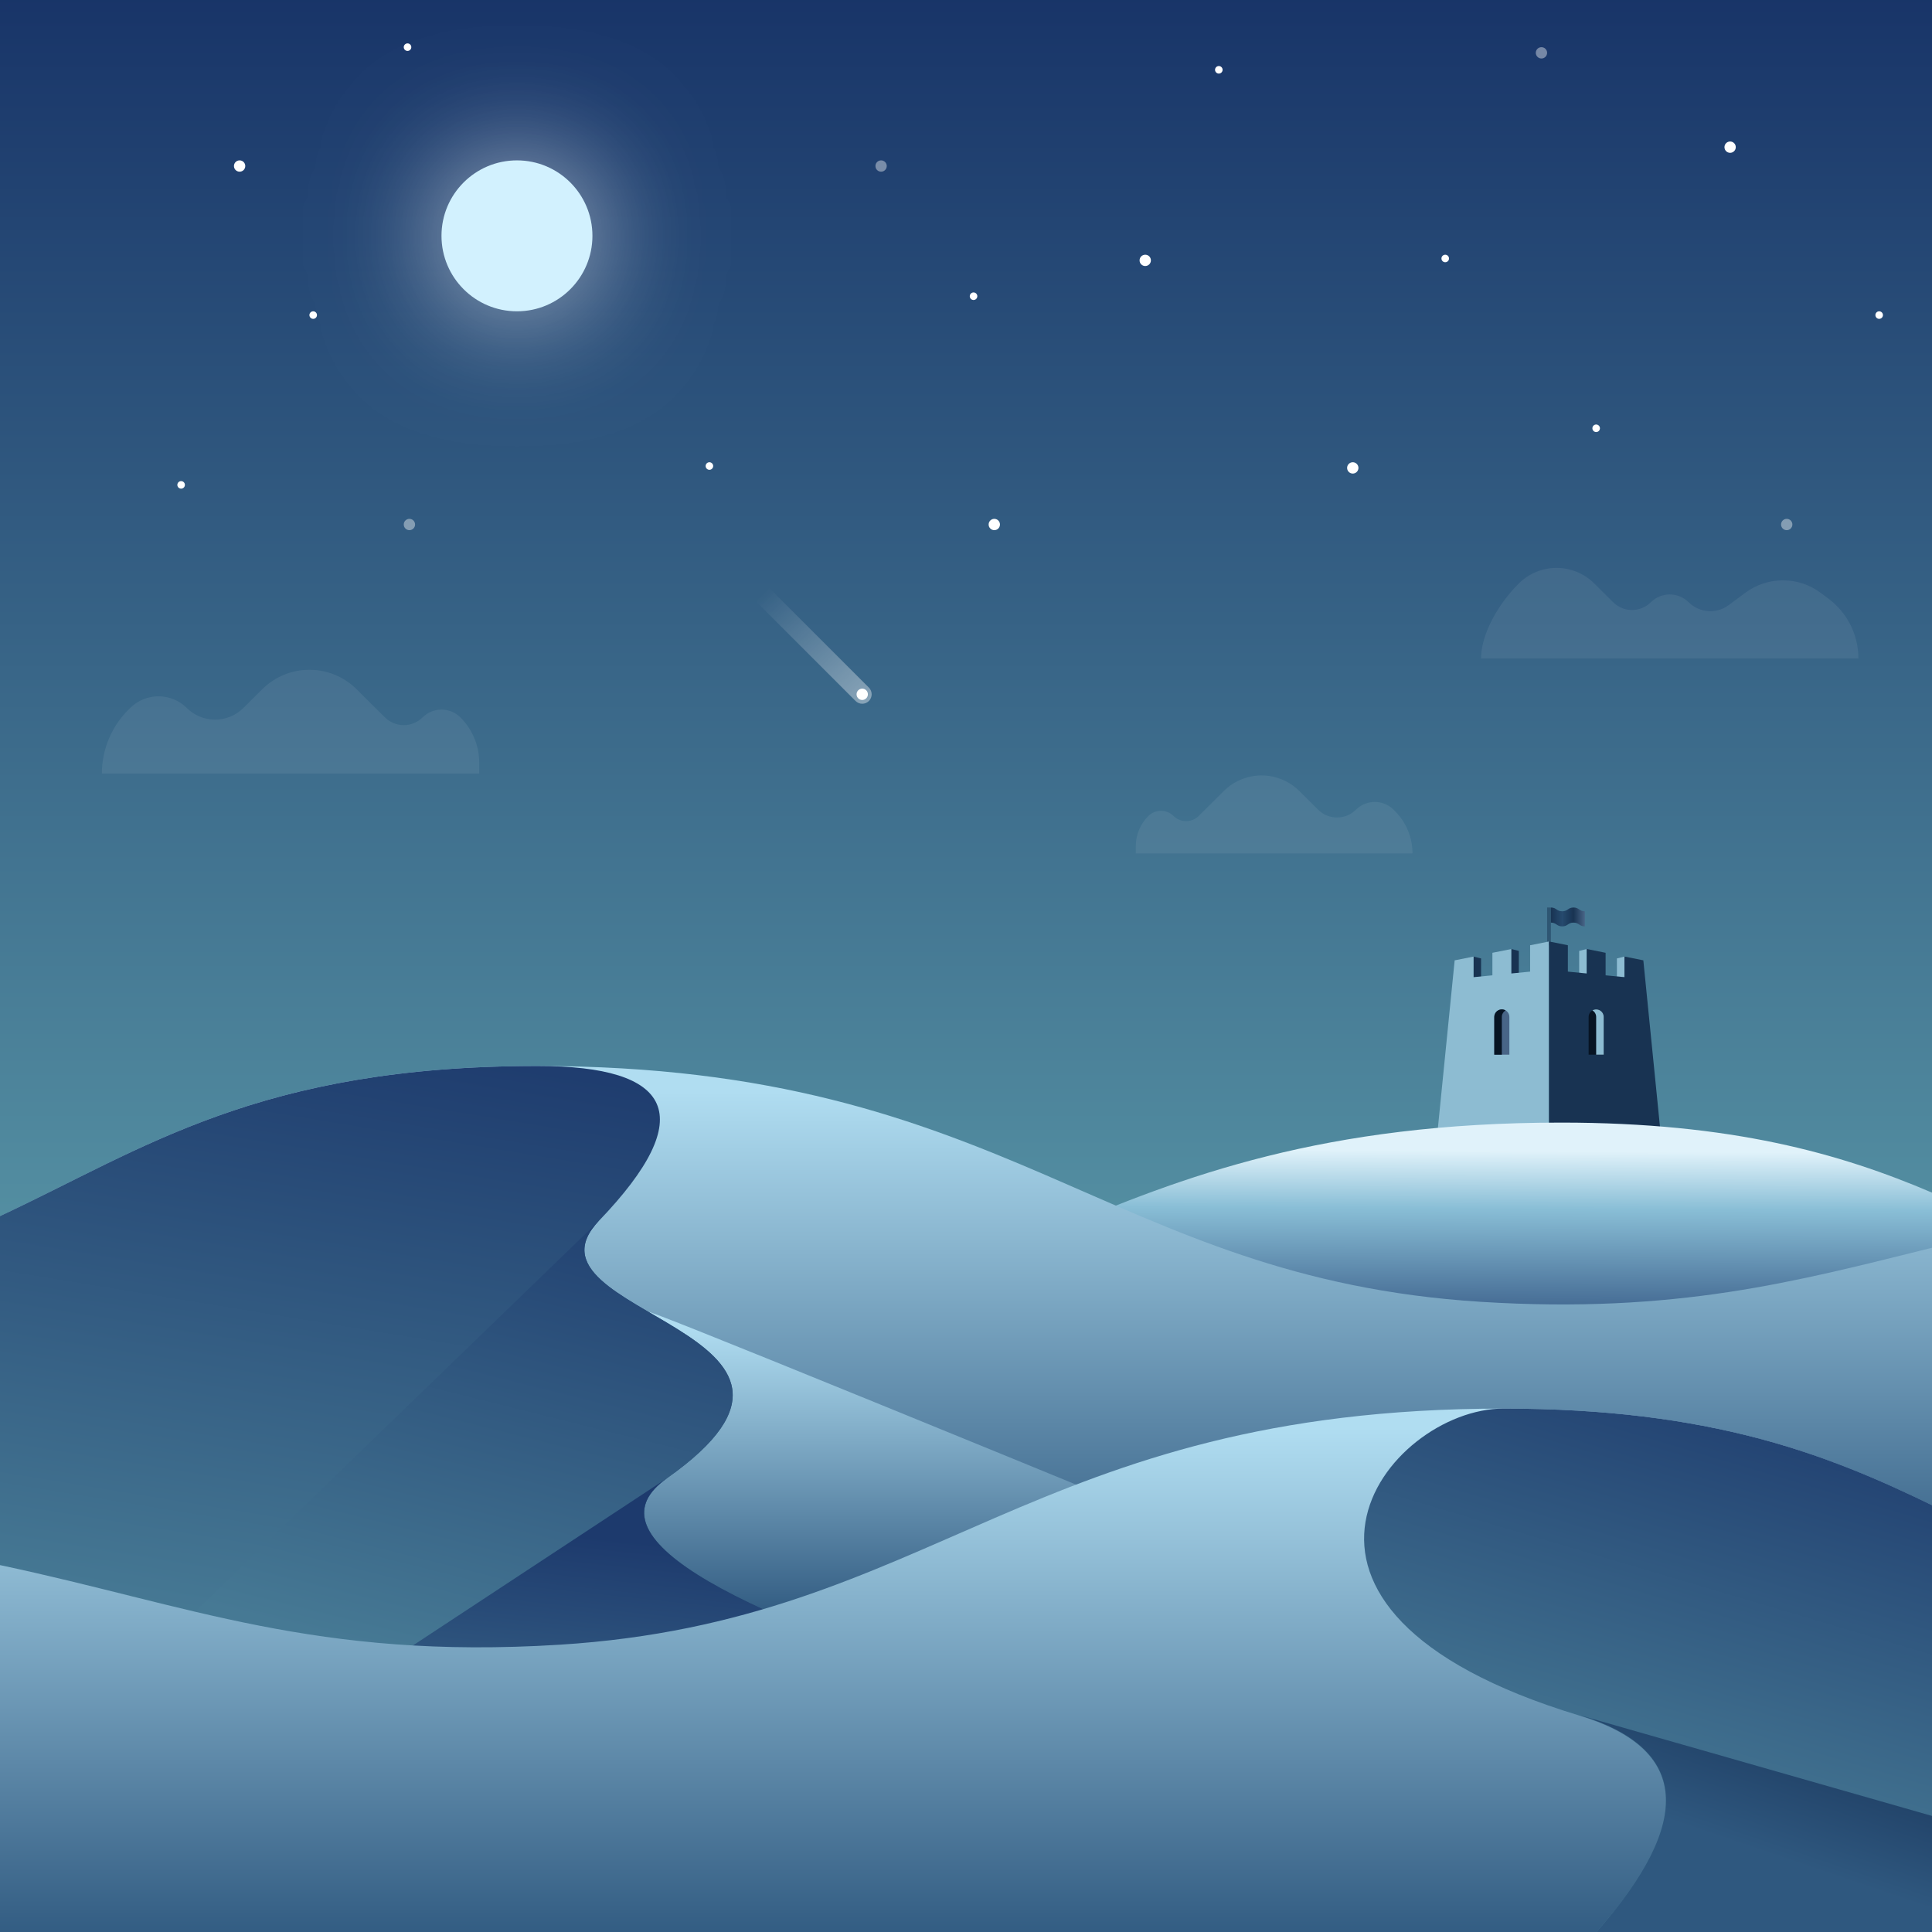
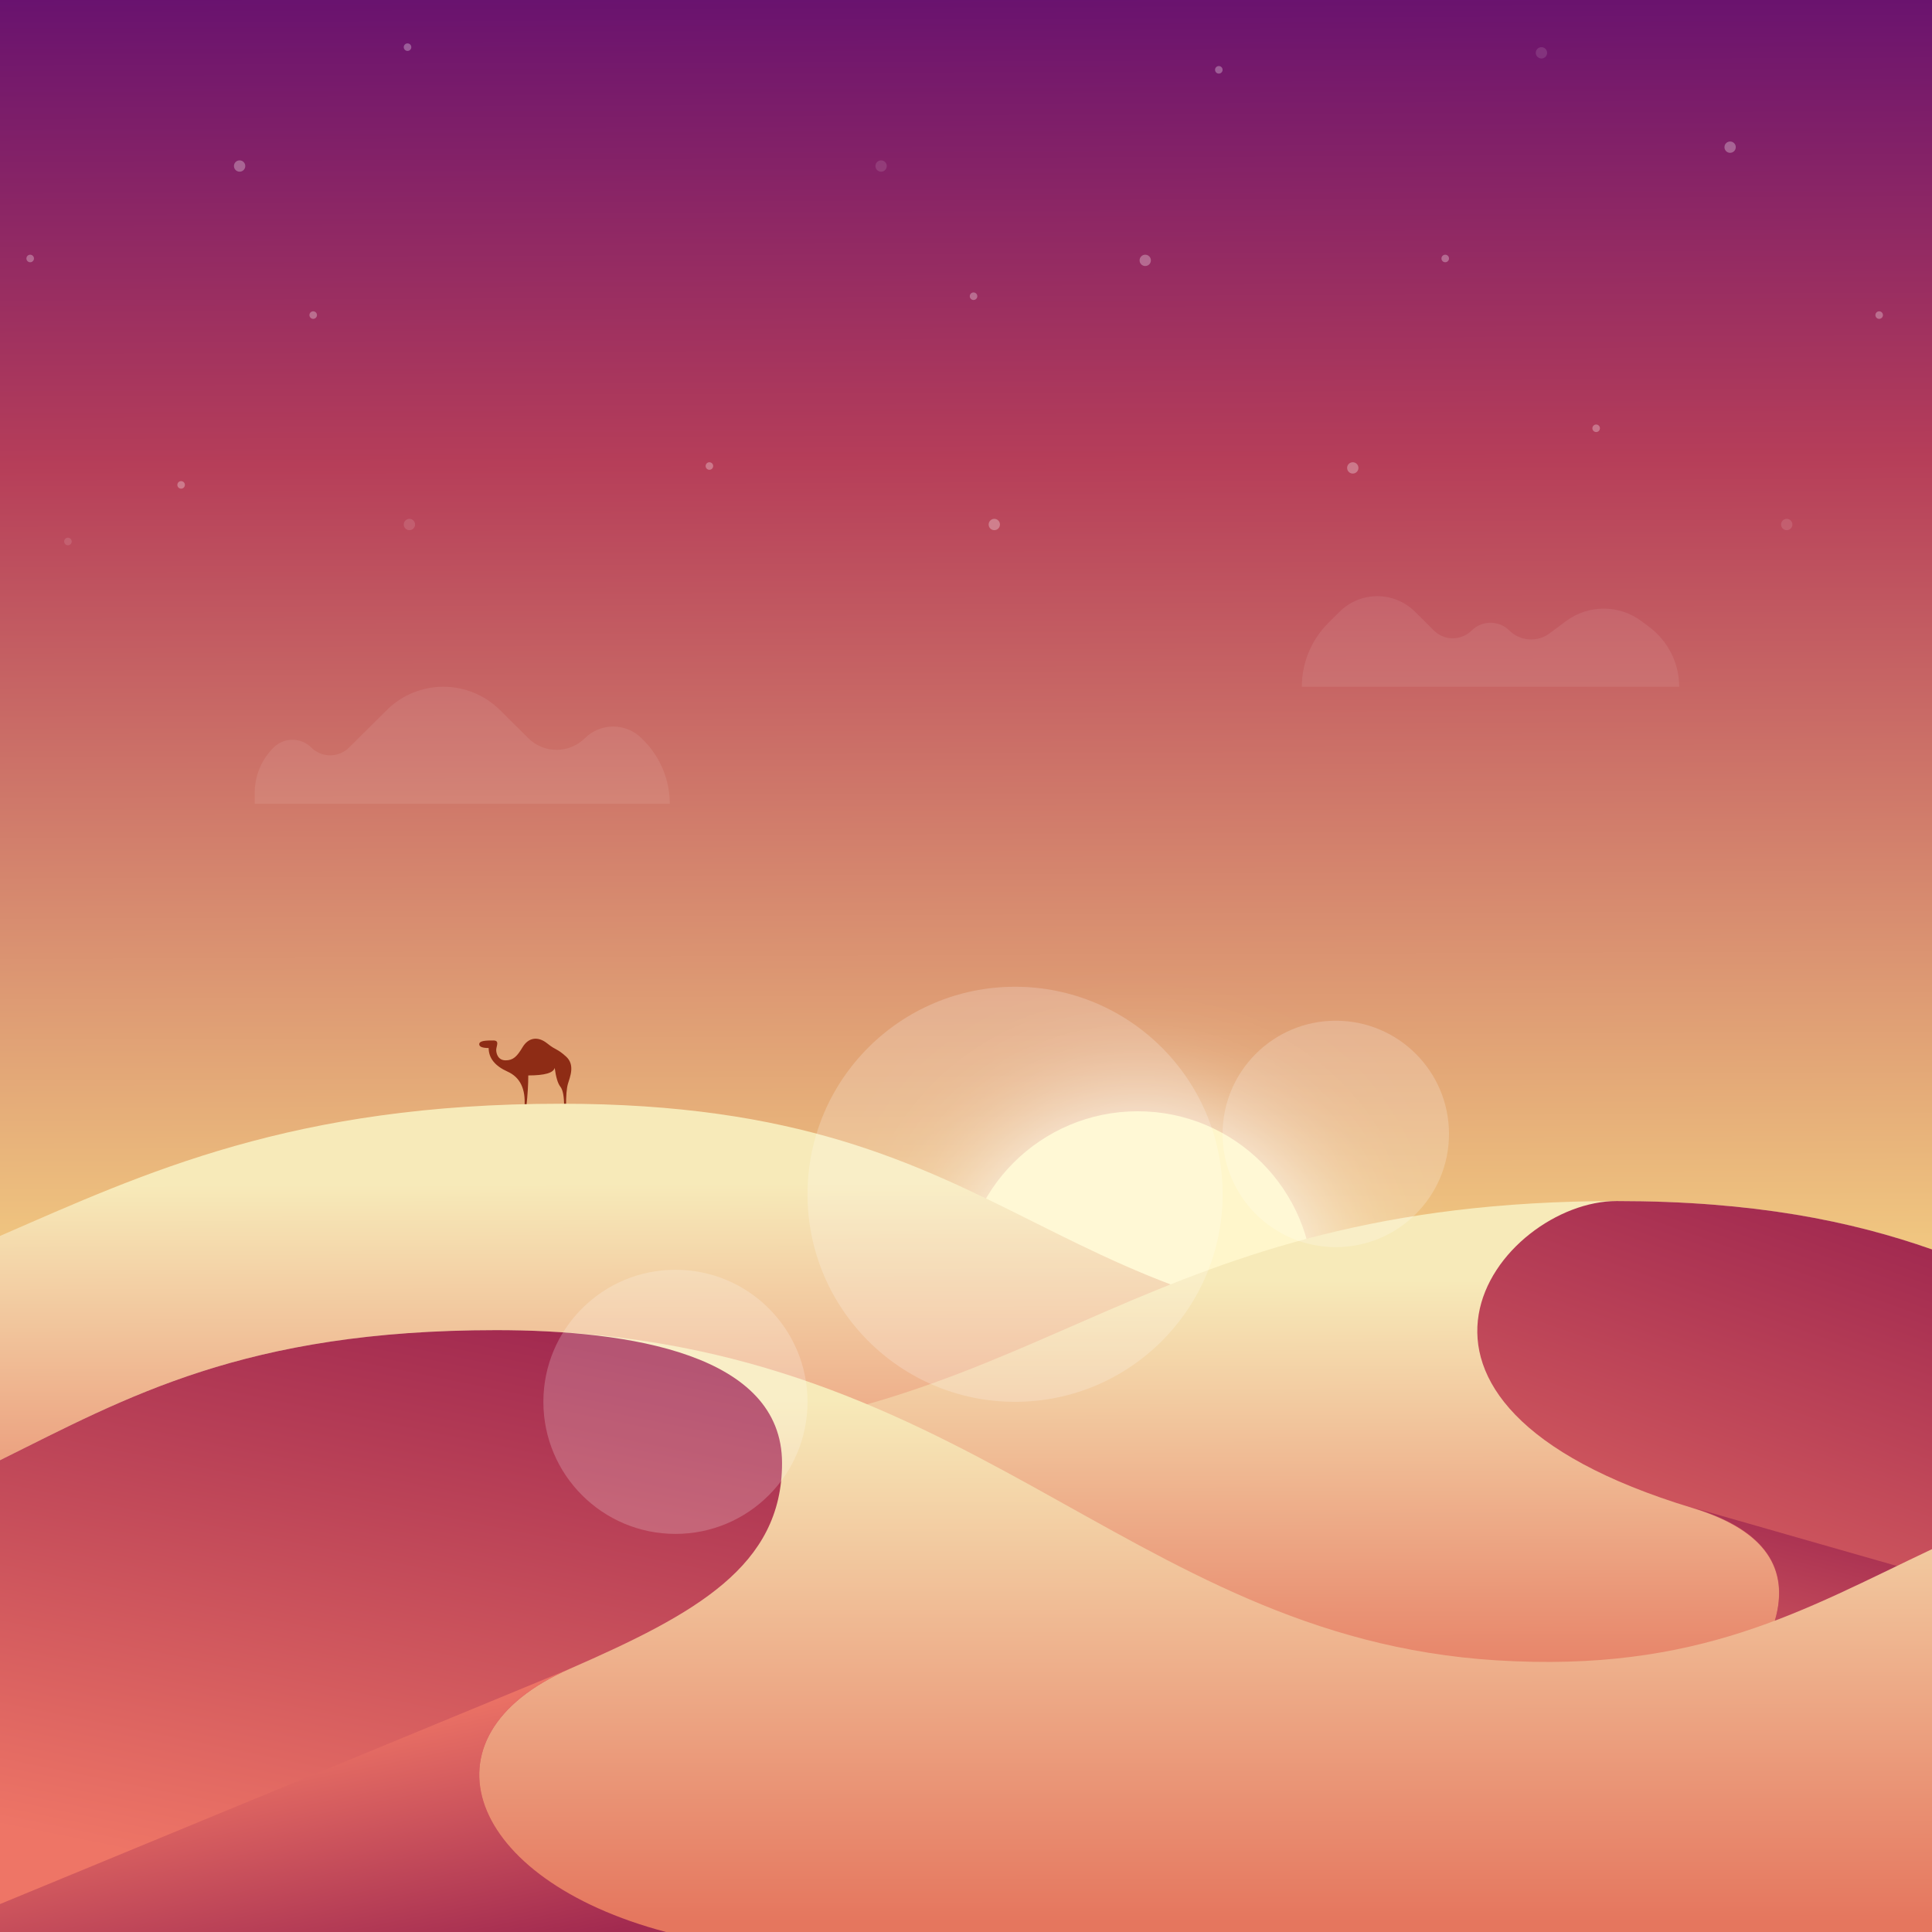
<svg xmlns="http://www.w3.org/2000/svg" xmlns:xlink="http://www.w3.org/1999/xlink" viewBox="0 0 1024 1024">
  <defs>
-     <linearGradient id="a" x1="50%" x2="50%" y1="100%" y2="0%">
-       <stop offset="0%" stop-color="#76C3C3" />
-       <stop offset="100%" stop-color="#183468" />
+     <linearGradient id="a" x1="50.31%" x2="50%" y1="74.74%" y2="0%">
+       <stop offset="0%" stop-color="#FFE98A" />
+       <stop offset="67.7%" stop-color="#B63E59" />
+       <stop offset="100%" stop-color="#68126F" />
    </linearGradient>
-     <linearGradient id="b" x1="100%" x2="0%" y1="50%" y2="50%">
-       <stop offset="0%" stop-color="#486587" />
-       <stop offset="33.23%" stop-color="#183352" />
-       <stop offset="66.67%" stop-color="#264A6E" />
-       <stop offset="100%" stop-color="#183352" />
-     </linearGradient>
-     <linearGradient id="c" x1="49.87%" x2="48.5%" y1="3.62%" y2="100%">
-       <stop offset="0%" stop-color="#E0F2FA" />
-       <stop offset="8.98%" stop-color="#89BED6" />
-       <stop offset="32.98%" stop-color="#1E3C6E" />
-       <stop offset="100%" stop-color="#1B376B" />
-     </linearGradient>
-     <linearGradient id="d" x1="49.87%" x2="49.87%" y1="3.62%" y2="77.75%">
-       <stop offset="0%" stop-color="#B0DDF1" />
-       <stop offset="100%" stop-color="#325C82" />
+     <circle id="c" cx="603" cy="682" r="93" />
+     <filter id="b" width="203.2%" height="203.2%" x="-51.6%" y="-51.6%" filterUnits="objectBoundingBox">
+       <feOffset in="SourceAlpha" result="shadowOffsetOuter1" />
+       <feGaussianBlur in="shadowOffsetOuter1" result="shadowBlurOuter1" stdDeviation="32" />
+       <feColorMatrix in="shadowBlurOuter1" values="0 0 0 0 1 0 0 0 0 1 0 0 0 0 1 0 0 0 1 0" />
+     </filter>
+     <linearGradient id="d" x1="49.48%" x2="49.87%" y1="11.66%" y2="77.75%">
+       <stop offset="0%" stop-color="#F7EAB9" />
+       <stop offset="100%" stop-color="#E5765E" />
    </linearGradient>
    <linearGradient id="e" x1="91.59%" x2="66.97%" y1="5.89%" y2="100%">
-       <stop offset="0%" stop-color="#1D3A6D" />
-       <stop offset="100%" stop-color="#467994" />
+       <stop offset="0%" stop-color="#A22A50" />
+       <stop offset="100%" stop-color="#EE7566" />
    </linearGradient>
-     <linearGradient id="f" x1="97.27%" x2="52.53%" y1="6.88%" y2="100%">
-       <stop offset="0%" stop-color="#1D3A6D" />
-       <stop offset="100%" stop-color="#467994" />
+     <linearGradient id="f" x1="49.48%" x2="49.61%" y1="11.66%" y2="98.34%">
+       <stop offset="0%" stop-color="#F7EAB9" />
+       <stop offset="100%" stop-color="#E5765E" />
    </linearGradient>
-     <linearGradient id="g" x1="82.73%" x2="41.46%" y1="41.06%" y2="167.23%">
-       <stop offset="0%" stop-color="#1D3A6D" />
-       <stop offset="100%" stop-color="#467994" />
-     </linearGradient>
-     <linearGradient id="h" x1="49.87%" x2="49.87%" y1="3.62%" y2="100.77%">
-       <stop offset="0%" stop-color="#B0DDF1" />
-       <stop offset="100%" stop-color="#325C82" />
-     </linearGradient>
-     <linearGradient id="i" x1="100%" x2="72.45%" y1="0%" y2="85.2%">
-       <stop offset="0%" stop-color="#1D3A6D" />
-       <stop offset="100%" stop-color="#467994" />
-     </linearGradient>
-     <linearGradient id="j" x1="100%" x2="62.1%" y1="0%" y2="68.86%">
-       <stop offset="0%" stop-color="#163055" />
-       <stop offset="100%" stop-color="#2F587F" />
-     </linearGradient>
-     <circle id="l" cx="180" cy="102" r="40" />
-     <filter id="k" width="340%" height="340%" x="-120%" y="-120%" filterUnits="objectBoundingBox">
-       <feOffset in="SourceAlpha" result="shadowOffsetOuter1" />
-       <feGaussianBlur in="shadowOffsetOuter1" result="shadowBlurOuter1" stdDeviation="32" />
-       <feColorMatrix in="shadowBlurOuter1" values="0 0 0 0 1 0 0 0 0 1 0 0 0 0 1 0 0 0 0.696 0" />
-     </filter>
-     <linearGradient id="m" x1="0%" y1="50%" y2="50%">
-       <stop offset="0%" stop-color="#FFFFFF" stop-opacity="0" />
-       <stop offset="100%" stop-color="#FFFFFF" />
+     <linearGradient id="g" x1="78.5%" x2="36.4%" y1="106.76%" y2="26.41%">
+       <stop offset="0%" stop-color="#A22A50" />
+       <stop offset="100%" stop-color="#EE7566" />
    </linearGradient>
  </defs>
  <g fill="none" fill-rule="evenodd">
    <rect width="1024" height="1024" fill="url(#a)" />
-     <g transform="translate(761 481)">
-       <polygon fill="#8DBCD2" points="96 27 100 26 100 37 96 37" />
-       <polygon fill="#8DBCD2" points="76 23 80 22 80 37 76 37" />
-       <polygon fill="#183352" points="40 22 44 23 44 37 40 37" />
-       <polygon fill="#183352" points="20 26 24 27 24 41 20 41" />
-       <rect width="2" height="20" x="59" fill="#183352" opacity=".5" />
-       <path fill="url(#b)" d="M61 0c3 0 3 2 6 2s3-2 6-2 3 2 6 2v8c-3 0-3-2-6-2s-3 2-6 2-3-2-6-2V0z" />
-       <path fill="#8DBCD2" d="M50 20l10-2v110H0L10 28l10-2v10.92l10-.98V24l10-2v12.96l10-.98V20z" />
-       <path fill="#183352" d="M100 26l10 2 10 100H60V18l10 2v13.98l10 .98V22l10 2v11.94l10 .98V26z" />
+     <use fill="black" filter="url(#b)" xlink:href="#c" />
+     <use fill="#FFF6CB" xlink:href="#c" />
+     <g fill="#FFFFFF" opacity=".3" transform="translate(14 23)">
+       <circle cx="203" cy="255" r="3" fill-opacity=".4" />
+       <circle cx="82" cy="234" r="2" />
+       <circle cx="22" cy="264" r="2" opacity=".4" />
+       <circle cx="113" cy="65" r="3" />
+       <circle cx="202" cy="2" r="2" />
+       <circle cx="2" cy="114" r="2" />
+       <circle cx="152" cy="144" r="2" />
+       <circle cx="362" cy="224" r="2" />
+       <circle cx="453" cy="65" r="3" opacity=".4" />
+       <circle cx="513" cy="255" r="3" />
+       <circle cx="593" cy="115" r="3" />
+       <circle cx="803" cy="5" r="3" opacity=".4" />
+       <circle cx="502" cy="134" r="2" />
+       <circle cx="832" cy="204" r="2" />
+       <circle cx="752" cy="114" r="2" />
+       <circle cx="933" cy="255" r="3" opacity=".4" />
+       <circle cx="703" cy="225" r="3" />
+       <circle cx="903" cy="55" r="3" />
+       <circle cx="982" cy="144" r="2" />
+       <circle cx="632" cy="14" r="2" />
    </g>
-     <g transform="translate(0 565)">
-       <path fill="url(#c)" d="M1024 385H0V106.86c118.4 21.09 185.14 57.03 327.4 48.14 198.54-12.4 250-125 500-125 90.18 0 147.92 16.3 196.6 37.12V385z" />
-       <path fill="url(#d)" d="M1024 355H0V79.56C76.46 43.81 137.14 0 285 0c250 0 301.46 112.6 500 125 103.24 6.45 166.7-10.7 239-28.66V355z" />
-       <path fill="url(#d)" d="M344.12 130.57C367.22 144.04 318.85 212.52 199 336h649C503.94 194.3 335.98 125.83 344.12 130.57z" />
-       <path fill="url(#e)" d="M0 336V79.56C76.46 43.81 137.14 0 285 0c71.14 0 86.22 26.04 32.5 82-48 50 147.33 58.02 36 136.5-40.67 28.67 21.17 67.83 185.5 117.5H0z" />
-       <path fill="url(#f)" d="M317.5 82c-48 50 147.33 58.02 36 136.5-40.67 28.67 21.17 67.83 185.5 117.5H55L317.5 82z" />
-       <path fill="url(#g)" d="M353.5 218.5C312.83 247.17 374.67 286.33 539 336H175l178.5-117.5z" />
-       <path fill="url(#h)" d="M0 459V264.54c100.25 21.2 167.18 50.29 296.67 42.19 198.57-12.43 250.04-125.15 500.07-125.15 109.75 0 171.47 24.16 227.26 51.25V459H0z" />
-       <path fill="url(#i)" d="M1024 459H846.16c51.95-58.9 48.86-97.16-9.28-114.78-186.64-56.58-101.76-162.64-39.97-162.64 109.64 0 171.34 24.12 227.09 51.19V459z" />
-       <path fill="url(#j)" d="M1024 459H846.19c52.01-59.01 48.94-97.34-9.22-115L1024 397.48V459z" />
+     <g transform="translate(0 550)">
+       <path fill="#8E2C15" d="M259 5.47c0 5.33 3.33 9.5 10 12.5s9.67 9.16 9 18.5h1c.67-6.31 1-11.8 1-16.47 8.67 0 13.33-1.33 14-4 .67 4.98 1.67 8.3 3 9.97 1.33 1.66 2 5.16 2 10.5h1c0-5.65.33-9.64 1-11.97 1-3.5 4-10.03-1-14.53S295 7 290 3c-5-4-10-3-13 2s-5 7-9 7-5-3.53-5-5.53c0-2 2-5-1.5-5s-7.5 0-7.5 2c0 1.33 1.67 2 5 2z" />
+       <path fill="url(#d)" d="M1024 390H0V105.08C77.3 71.4 155.26 35 297.4 35c250 0 250.76 125.25 500 125 84.03-.08 160.02-18.2 226.6-40.93V390z" />
+       <path fill="url(#d)" d="M1024 442H0V271.82c137.51-15.4 203.1-50.49 356.67-60.1C555.24 199.3 606.71 86.59 856.74 86.59c72.78 0 124.44 10.62 167.26 25.68V442z" />
+       <path fill="url(#e)" d="M1024 112.21V412H856.91c99.31-86.5 112.63-140.75 39.97-162.78C710.24 192.64 795.12 86.58 856.9 86.58c72.7 0 124.3 10.6 167.09 25.63z" />
+       <path fill="url(#e)" d="M1024 285.32V412H857c99.31-86.6 112.63-140.94 39.97-163L1024 285.32z" />
+       <path fill="url(#f)" d="M0 474V223.93C67.12 190.69 129.55 155 263 155c250 0 331.46 162.6 530 175 107.42 6.71 163-26.77 231-58.92V474H0z" />
+       <path fill="url(#e)" d="M353.02 474H0V223.93C67.12 190.69 129.55 155 263 155c71.14 0 151.5 12.76 151.5 70.5 0 54.5-45.5 79.72-112.5 109-82.26 35.95-54.57 111.68 51.02 139.5z" />
+       <path fill="url(#g)" d="M353.02 474H0v-14.8l302-124.7c-82.26 35.95-54.57 111.68 51.02 139.5z" />
    </g>
-     <g transform="translate(94 23)">
-       <use fill="black" filter="url(#k)" xlink:href="#l" />
-       <use fill="#D2F1FE" xlink:href="#l" />
-       <circle cx="123" cy="255" r="3" fill="#FFFFFF" fill-opacity=".4" />
-       <circle cx="2" cy="234" r="2" fill="#FFFFFF" />
-       <circle cx="33" cy="65" r="3" fill="#FFFFFF" />
-       <circle cx="122" cy="2" r="2" fill="#FFFFFF" />
-       <circle cx="72" cy="144" r="2" fill="#FFFFFF" />
-       <circle cx="282" cy="224" r="2" fill="#FFFFFF" />
-       <circle cx="373" cy="65" r="3" fill="#FFFFFF" opacity=".4" />
-       <circle cx="433" cy="255" r="3" fill="#FFFFFF" />
-       <path fill="url(#m)" d="M373.25 325.25a5 5 0 0 0 0-10h-75v10h75z" opacity=".4" transform="rotate(45 338.251 320.251)" />
-       <circle cx="363" cy="345" r="3" fill="#FFFFFF" />
-       <circle cx="513" cy="115" r="3" fill="#FFFFFF" />
-       <circle cx="723" cy="5" r="3" fill="#FFFFFF" opacity=".4" />
-       <circle cx="422" cy="134" r="2" fill="#FFFFFF" />
-       <circle cx="752" cy="204" r="2" fill="#FFFFFF" />
-       <circle cx="672" cy="114" r="2" fill="#FFFFFF" />
-       <circle cx="853" cy="255" r="3" fill="#FFFFFF" opacity=".4" />
-       <circle cx="623" cy="225" r="3" fill="#FFFFFF" />
-       <circle cx="823" cy="55" r="3" fill="#FFFFFF" />
-       <circle cx="902" cy="144" r="2" fill="#FFFFFF" />
-       <circle cx="552" cy="14" r="2" fill="#FFFFFF" />
+     <g fill="#FFFFFF" opacity=".2" transform="translate(288 523)">
+       <circle cx="250" cy="110" r="110" />
+       <circle cx="420" cy="78" r="60" />
+       <circle cx="70" cy="220" r="70" />
    </g>
-     <path fill="#486587" d="M796 535a4 4 0 0 1 4 4v20h-8v-20a4 4 0 0 1 4-4z" />
-     <path fill="#071423" d="M798 535.54a4 4 0 0 0-2 3.46v20h-4v-20a4 4 0 0 1 6-3.46zm48-.54a4 4 0 0 1 4 4v20h-8v-20a4 4 0 0 1 4-4z" />
-     <path fill="#8DBCD2" d="M846 559v-20a4 4 0 0 0-2-3.46 4 4 0 0 1 6 3.46v20h-4z" />
-     <g fill="#FFFFFF" opacity=".07" transform="translate(54 301)">
-       <path d="M554.67 131.48a9.46 9.46 0 0 1 13.33 0 9.46 9.46 0 0 0 13.33 0l13.33-13.24a28.39 28.39 0 0 1 40 0l10 9.93a14.2 14.2 0 0 0 20 0 14.2 14.2 0 0 1 20 0l.6.6a31.8 31.8 0 0 1 9.4 22.56H548v-3.84c0-6.01 2.4-11.78 6.67-16.01zM751 8.25c11.07-11 28.93-11 40 0l10 9.94a14.19 14.19 0 0 0 20 0 14.19 14.19 0 0 1 20 0 16.36 16.36 0 0 0 21.3 1.5l8.7-6.47a33.47 33.47 0 0 1 40 0l4.06 3.03A39.6 39.6 0 0 1 931 48H731c0-12.72 8.93-28.75 20-39.75zM14.1 75.14l.9-.9a21.29 21.29 0 0 1 30 0 21.29 21.29 0 0 0 30 0l10-9.93a35.48 35.48 0 0 1 50 0l15 14.9a14.2 14.2 0 0 0 20 0 14.2 14.2 0 0 1 20 0c6.4 6.35 10 15 10 24.02V109H0c0-12.71 5.07-24.9 14.1-33.86z" />
+     <g fill="#FFFFFF" fill-rule="nonzero" opacity=".08" transform="translate(135 316)">
+       <path d="M10 80.22a14.2 14.2 0 0 1 20 0 14.2 14.2 0 0 0 20 0l20-19.86a42.58 42.58 0 0 1 60 0l15 14.9a21.3 21.3 0 0 0 30 0 21.3 21.3 0 0 1 30 0l.9.9A47.69 47.69 0 0 1 220 110H0v-5.76c0-9.02 3.6-17.67 10-24.02zm559.1-66.11l5.9-5.86c11.07-11 28.93-11 40 0l10 9.94a14.19 14.19 0 0 0 20 0 14.19 14.19 0 0 1 20 0 16.36 16.36 0 0 0 21.3 1.5l8.7-6.47a33.47 33.47 0 0 1 40 0l4.06 3.03A39.6 39.6 0 0 1 755 48H555a47.77 47.77 0 0 1 14.1-33.89z" />
    </g>
  </g>
</svg>
